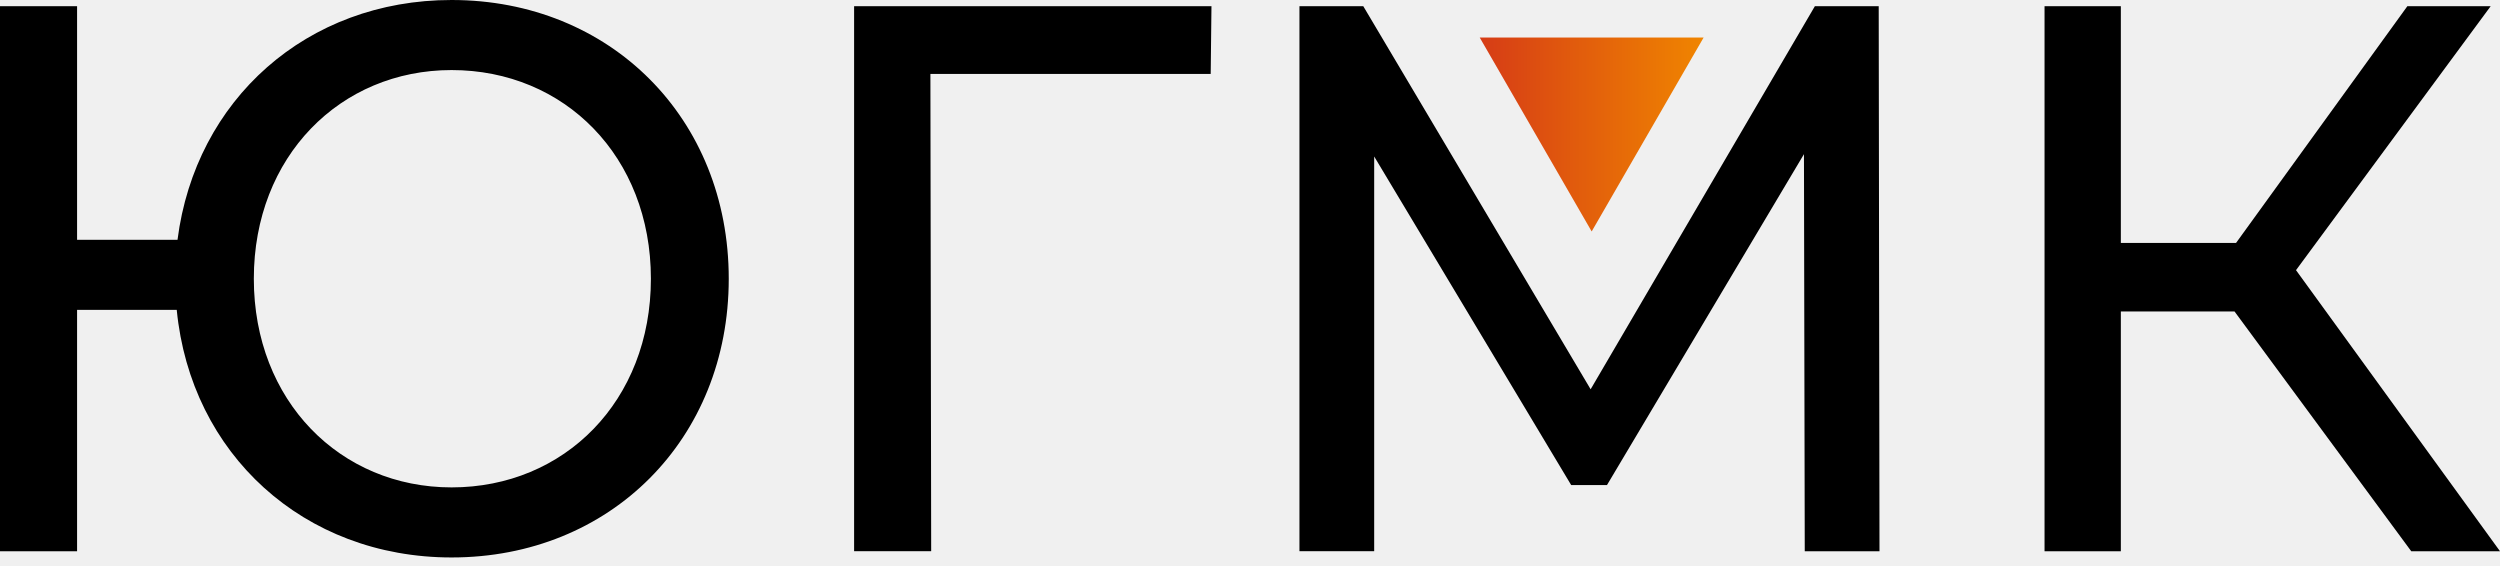
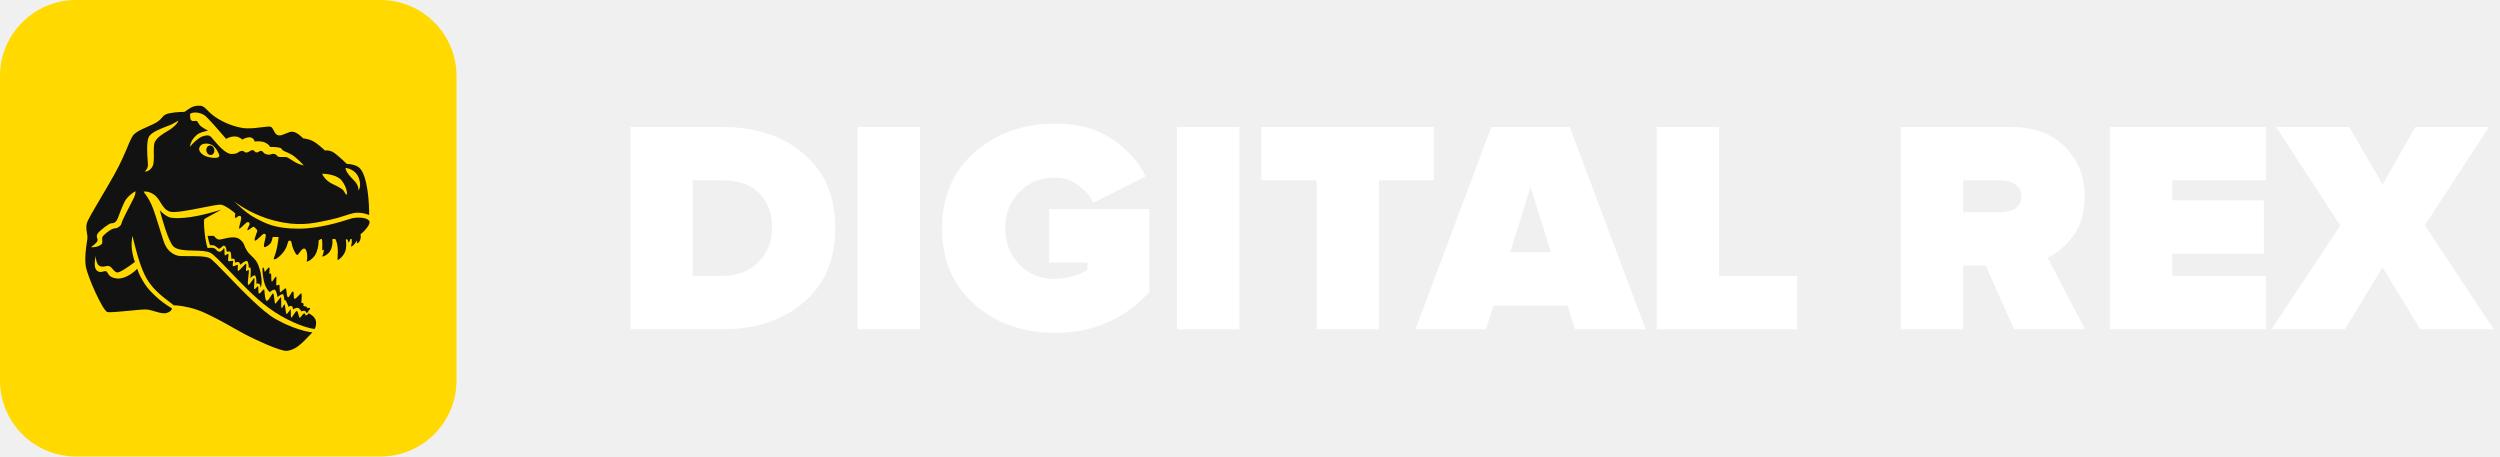
- <svg xmlns="http://www.w3.org/2000/svg" width="190" height="43" viewBox="0 0 190 43" fill="none">
-   <path d="M120.967 17.59L112.457 2.85H129.477L120.967 17.59Z" fill="url(#paint0_linear_43_40)" />
-   <path d="M55.385 21.184C55.385 33.373 46.391 42.367 34.32 42.367C23.077 42.367 14.498 34.497 13.432 23.55H5.858V41.894H0V0.473H5.858V18.225H13.491C14.852 7.574 23.314 0 34.32 0C46.391 0 55.385 8.994 55.385 21.184ZM49.468 21.184C49.468 11.894 42.9 5.325 34.32 5.325C25.858 5.325 19.291 11.894 19.291 21.184C19.291 30.473 25.859 37.042 34.32 37.042C42.9 37.042 49.468 30.473 49.468 21.184Z" fill="black" />
-   <path d="M92.013 5.621H70.711L70.77 41.893H64.912V0.473H92.072L92.013 5.621Z" fill="black" />
-   <path d="M137.161 41.894L137.101 11.716L122.131 36.864H119.409L104.438 11.893V41.893H98.758V0.473H103.61L120.888 29.585L137.929 0.473H142.782L142.841 41.894H137.161Z" fill="black" />
-   <path d="M169.822 23.669H161.184V41.894H155.385V0.473H161.184V18.461H169.941L182.958 0.473H189.29L174.497 20.532L190 41.894H183.254L169.822 23.669Z" fill="black" />
-   <defs>
-     <linearGradient id="paint0_linear_43_40" x1="112.457" y1="10.22" x2="129.476" y2="10.22" gradientUnits="userSpaceOnUse">
-       <stop stop-color="#D63C16" />
-       <stop offset="1" stop-color="#F08500" />
-     </linearGradient>
-   </defs>
+ <svg xmlns="http://www.w3.org/2000/svg" width="230" height="42" viewBox="0 0 230 42" fill="none">
+   <path d="M0 7C0 3.134 3.134 0 7 0H35C38.866 0 42 3.134 42 7V35C42 38.866 38.866 42 35 42H7C3.134 42 0 38.866 0 35V7Z" fill="#FFD900" />
+   <path fill-rule="evenodd" clip-rule="evenodd" d="M13.213 17.631C13.354 17.595 13.75 17.605 14.205 17.932C14.443 18.103 14.602 18.361 14.762 18.619C14.984 18.979 15.208 19.34 15.643 19.473C16.08 19.606 17.438 19.335 18.594 19.105C19.425 18.939 20.152 18.794 20.359 18.835C20.756 18.912 21.387 19.404 21.653 19.641C21.625 19.753 21.585 19.99 21.653 20.038C21.686 20.062 21.739 20.022 21.802 19.974C21.898 19.899 22.02 19.806 22.137 19.894C22.252 19.98 22.153 20.334 22.072 20.625C22.016 20.823 21.969 20.991 22.004 21.025C22.049 21.07 22.217 20.907 22.389 20.741C22.539 20.595 22.692 20.447 22.765 20.435C22.923 20.411 22.959 20.532 22.971 20.616C22.976 20.651 22.927 20.745 22.874 20.846C22.802 20.984 22.724 21.135 22.765 21.169C22.807 21.204 22.957 21.094 23.093 20.995C23.196 20.92 23.29 20.851 23.322 20.857C23.394 20.869 23.66 21.121 23.672 21.218C23.677 21.252 23.634 21.367 23.583 21.505C23.49 21.757 23.369 22.086 23.455 22.132C23.527 22.172 23.725 21.982 23.914 21.802C24.072 21.651 24.223 21.506 24.289 21.506C24.434 21.506 24.458 21.591 24.458 21.699C24.458 21.737 24.431 21.852 24.397 21.992C24.334 22.258 24.249 22.611 24.289 22.698C24.349 22.83 24.748 22.554 24.881 22.397C24.988 22.272 25.063 21.952 25.087 21.807H25.631C25.623 21.932 25.58 22.31 25.474 22.83C25.403 23.176 25.316 23.412 25.256 23.573C25.203 23.714 25.173 23.796 25.196 23.841C25.244 23.938 25.679 23.709 26.103 23.155C26.321 22.869 26.398 22.606 26.453 22.418C26.504 22.242 26.536 22.132 26.647 22.132C26.787 22.132 26.814 22.271 26.853 22.463C26.878 22.587 26.907 22.733 26.973 22.878C27.142 23.252 27.276 23.492 27.372 23.456C27.403 23.445 27.455 23.372 27.52 23.282C27.662 23.085 27.864 22.804 28.037 22.878C28.291 22.987 28.303 23.829 28.219 24.01C28.134 24.19 28.872 23.865 29.113 23.227C29.307 22.717 29.323 22.285 29.307 22.132C29.375 22.072 29.529 21.959 29.597 21.988C29.665 22.017 29.657 22.682 29.645 23.011C29.67 23.023 29.73 23.03 29.778 22.963C29.839 22.878 29.742 23.444 29.645 23.564C29.549 23.685 30.214 23.492 30.444 22.963C30.627 22.539 30.601 22.16 30.564 22.024C30.641 21.988 30.809 21.937 30.867 22.024C30.939 22.132 31.036 22.421 31.072 22.878C31.09 23.108 31.075 23.356 31.063 23.552C31.051 23.746 31.042 23.89 31.072 23.913C31.133 23.962 31.713 23.48 31.81 22.963C31.887 22.549 31.842 22.164 31.81 22.024H31.955C31.987 22.072 32.049 22.188 32.039 22.265C32.027 22.361 32.148 22.241 32.185 22.132L32.233 21.988H32.354C32.374 22.104 32.388 22.404 32.281 22.674C32.334 22.682 32.482 22.638 32.656 22.397C32.785 22.218 32.829 22.152 32.839 22.135C32.85 22.173 32.866 22.262 32.837 22.337C32.801 22.433 33.067 22.361 33.152 22.024C33.22 21.754 33.18 21.615 33.152 21.579C33.507 21.282 34.165 20.613 33.962 20.315C33.708 19.942 32.717 20.002 32.414 20.074C32.367 20.085 32.271 20.116 32.133 20.16C31.38 20.401 29.39 21.037 27.469 21.037C25.355 21.037 24.465 20.569 23.64 20.135C23.578 20.103 23.517 20.07 23.455 20.038C22.748 19.672 21.879 18.867 21.532 18.51C22.032 18.923 23.505 19.872 25.305 20.315C27.432 20.838 28.672 20.576 30.017 20.292C30.094 20.276 30.172 20.259 30.25 20.243C30.922 20.102 31.412 19.943 31.807 19.815C32.259 19.669 32.587 19.562 32.922 19.569C33.425 19.578 33.825 19.717 33.962 19.785C33.974 18.666 33.822 16.24 33.116 15.489C32.806 15.162 32.181 15.08 31.907 15.08C31.588 14.767 30.876 14.105 30.576 13.96C30.277 13.816 30 13.828 29.899 13.852C29.682 13.643 29.162 13.181 28.823 12.998C28.485 12.815 28.061 12.745 27.892 12.733C27.715 12.54 27.273 12.148 26.925 12.119C26.718 12.102 26.488 12.199 26.265 12.294C26.019 12.399 25.779 12.501 25.583 12.444C25.372 12.383 25.276 12.192 25.185 12.012C25.114 11.871 25.046 11.737 24.93 11.674C24.816 11.612 24.495 11.653 24.083 11.706C23.529 11.777 22.811 11.868 22.221 11.758C21.194 11.565 20.311 11.132 19.682 10.675C19.369 10.447 19.125 10.193 18.934 9.993C18.74 9.792 18.529 9.731 18.426 9.725C17.655 9.68 17.376 10.057 16.957 10.298C16.549 10.286 15.716 10.35 15.329 10.494C15.115 10.574 15.022 10.682 14.908 10.815C14.764 10.981 14.588 11.186 14.096 11.421C13.833 11.546 13.614 11.643 13.424 11.727C12.977 11.924 12.693 12.05 12.379 12.312C12.159 12.495 11.989 12.901 11.73 13.521C11.461 14.164 11.096 15.036 10.48 16.127C10.026 16.932 9.582 17.682 9.197 18.333C8.557 19.414 8.08 20.221 7.99 20.544C7.905 20.847 7.952 21.142 7.997 21.416C8.028 21.61 8.058 21.794 8.038 21.964C8.029 22.037 8.015 22.135 7.997 22.251C7.916 22.79 7.774 23.73 7.893 24.491C8.038 25.418 9.453 28.595 9.876 28.703C10.109 28.763 11.018 28.674 11.877 28.589C12.581 28.519 13.252 28.453 13.491 28.475C13.739 28.497 14.001 28.575 14.258 28.651C14.552 28.738 14.841 28.824 15.099 28.824C15.583 28.824 15.885 28.451 15.801 28.367C15.783 28.349 15.734 28.319 15.658 28.272C15.361 28.087 14.649 27.645 13.794 26.73C13.153 26.044 12.677 24.993 12.633 24.72C12.326 25.045 11.53 25.68 10.795 25.622C10.174 25.574 10.017 25.305 9.909 25.121C9.858 25.033 9.817 24.964 9.743 24.948C9.664 24.932 9.581 24.955 9.492 24.98C9.321 25.028 9.127 25.082 8.897 24.876C8.616 24.626 8.723 23.89 8.812 23.552C8.812 23.821 8.892 24.385 9.211 24.491C9.423 24.561 9.567 24.527 9.698 24.495C9.814 24.466 9.921 24.44 10.057 24.491C10.19 24.541 10.292 24.66 10.392 24.777C10.512 24.918 10.63 25.056 10.795 25.069C11.037 25.088 11.964 24.451 12.415 24.094C12.331 23.946 12.205 23.43 12.137 22.987C12.069 22.544 12.133 21.956 12.185 21.699C12.204 21.775 12.224 21.856 12.246 21.943C12.465 22.834 12.811 24.243 13.31 25.286C13.88 26.478 14.839 27.206 15.569 27.76C15.723 27.876 15.866 27.986 15.994 28.09C16.3 28.086 17.169 28.167 18.195 28.523C19.152 28.856 20.636 29.692 21.678 30.279C22.031 30.478 22.334 30.649 22.548 30.762C23.394 31.207 25.753 32.314 26.357 32.278C27.179 32.229 27.843 31.523 28.38 30.952C28.506 30.817 28.626 30.69 28.739 30.581C28.239 30.533 26.855 30.215 25.317 29.329C24.12 28.64 22.304 26.756 20.961 25.363C20.147 24.518 19.507 23.854 19.283 23.745C18.908 23.562 18.042 23.563 17.335 23.563C16.926 23.563 16.57 23.564 16.393 23.528C15.91 23.432 15.426 23.059 15.172 22.493C15.059 22.242 14.88 21.661 14.682 21.018C14.432 20.21 14.153 19.305 13.939 18.835C13.682 18.273 13.46 17.976 13.327 17.799C13.273 17.726 13.233 17.673 13.213 17.631ZM14.688 19.304C14.926 20.195 15.472 22.161 15.946 22.662C16.28 23.015 17.078 23.035 17.846 23.054C18.441 23.069 19.016 23.084 19.343 23.252C19.667 23.418 20.29 24.072 21.075 24.896C22.11 25.984 23.428 27.368 24.712 28.318C26.175 29.402 27.953 30.148 28.944 30.268C29.017 30.152 29.14 29.835 29.053 29.498C28.966 29.161 28.646 28.948 28.497 28.884C28.465 28.84 28.388 28.778 28.34 28.884C28.291 28.99 28.166 29.017 28.11 29.017C28.11 28.96 28.088 28.846 28.001 28.836C27.914 28.826 27.731 29.065 27.65 29.185C27.638 29.209 27.602 29.25 27.554 29.221C27.529 29.206 27.502 29.103 27.471 28.985C27.427 28.818 27.376 28.621 27.312 28.607C27.252 28.594 27.12 28.791 27.002 28.965C26.906 29.109 26.819 29.237 26.792 29.221C26.755 29.199 26.754 28.924 26.753 28.709C26.753 28.572 26.753 28.46 26.743 28.451C26.734 28.442 26.686 28.51 26.626 28.596C26.529 28.733 26.401 28.914 26.357 28.884C26.319 28.859 26.288 28.631 26.258 28.413C26.231 28.21 26.204 28.017 26.175 28.006C26.146 27.994 26.1 28.077 26.052 28.164C26.001 28.257 25.947 28.355 25.909 28.343C25.869 28.329 25.87 28.039 25.87 27.774C25.87 27.558 25.87 27.36 25.849 27.343C25.825 27.326 25.715 27.471 25.601 27.621C25.477 27.783 25.348 27.952 25.317 27.933C25.29 27.917 25.268 27.742 25.244 27.548C25.213 27.297 25.178 27.015 25.123 26.994C25.083 26.98 25.003 27.108 24.91 27.258C24.78 27.468 24.625 27.718 24.519 27.669C24.407 27.617 24.373 27.249 24.347 26.963C24.331 26.783 24.317 26.635 24.289 26.622C24.258 26.606 24.181 26.694 24.097 26.79C23.987 26.916 23.865 27.056 23.817 26.994C23.769 26.933 23.768 26.742 23.767 26.581C23.766 26.459 23.766 26.353 23.745 26.333C23.723 26.311 23.662 26.377 23.596 26.449C23.515 26.536 23.427 26.632 23.394 26.585C23.364 26.543 23.379 26.297 23.395 26.059C23.41 25.828 23.424 25.604 23.394 25.586C23.369 25.572 23.284 25.692 23.186 25.831C23.048 26.029 22.883 26.264 22.826 26.2C22.772 26.14 22.815 25.768 22.854 25.431C22.885 25.157 22.913 24.907 22.886 24.864C22.853 24.811 22.798 24.853 22.747 24.891C22.706 24.922 22.666 24.952 22.645 24.924C22.621 24.896 22.634 24.751 22.647 24.604C22.662 24.444 22.676 24.281 22.645 24.263C22.616 24.245 22.46 24.406 22.298 24.573C22.117 24.76 21.927 24.956 21.895 24.924C21.861 24.891 21.869 24.727 21.876 24.584C21.882 24.473 21.886 24.375 21.871 24.359C21.855 24.344 21.791 24.373 21.714 24.408C21.61 24.456 21.484 24.514 21.435 24.479C21.39 24.447 21.411 24.331 21.43 24.222C21.447 24.128 21.463 24.038 21.435 24.01C21.407 23.981 21.329 23.996 21.247 24.012C21.155 24.029 21.057 24.048 21.012 24.01C20.964 23.969 20.986 23.786 21.005 23.624C21.02 23.499 21.033 23.386 21.012 23.36C20.988 23.33 20.914 23.377 20.841 23.423C20.766 23.47 20.692 23.517 20.674 23.48C20.657 23.447 20.656 23.315 20.654 23.179C20.653 23.021 20.651 22.856 20.625 22.83C20.609 22.814 20.58 22.853 20.54 22.909C20.463 23.017 20.34 23.187 20.166 23.155C20.023 23.13 19.964 23.062 19.902 22.992C19.849 22.932 19.794 22.869 19.682 22.83C19.489 22.763 19.215 22.802 19.102 22.83C19.045 22.67 18.913 22.18 18.836 21.506C18.739 20.664 18.763 20.207 18.799 20.159C18.828 20.12 19.851 19.565 20.359 19.292C19.267 19.621 17.227 20.207 15.789 20.038C15.349 19.987 14.785 19.485 14.688 19.304ZM19.102 21.699C19.118 21.791 19.162 22.022 19.21 22.204C19.259 22.387 19.319 22.521 19.343 22.566C19.432 22.554 19.636 22.544 19.742 22.602C19.849 22.66 20.045 22.818 20.129 22.89C20.258 22.86 20.354 22.771 20.432 22.699C20.508 22.628 20.568 22.573 20.625 22.602C20.795 22.686 20.815 22.866 20.832 23.015C20.838 23.067 20.843 23.116 20.855 23.155C20.931 23.139 21.148 23.095 21.206 23.191C21.264 23.288 21.278 23.641 21.278 23.805C21.363 23.797 21.539 23.793 21.568 23.841C21.597 23.89 21.613 24.07 21.617 24.154C21.734 24.118 21.977 24.068 22.016 24.154C22.054 24.241 22.096 24.327 22.112 24.359C22.258 24.222 22.582 23.962 22.717 24.01C22.852 24.058 22.886 24.447 22.886 24.636C22.915 24.611 22.985 24.578 23.044 24.636C23.084 24.675 23.068 24.99 23.055 25.266C23.049 25.39 23.044 25.507 23.044 25.586C23.1 25.518 23.319 25.288 23.455 25.346C23.59 25.404 23.6 25.883 23.588 26.116C23.64 26.088 23.767 26.049 23.854 26.116C23.941 26.183 23.979 26.377 23.987 26.465C24.12 26.116 24.12 25.365 23.781 24.431C23.629 24.012 23.395 23.788 23.161 23.565C23.005 23.416 22.848 23.267 22.717 23.059C22.589 22.856 22.535 22.712 22.488 22.59C22.417 22.402 22.364 22.264 22.088 22.036C21.691 21.708 21.052 21.856 20.592 21.963C20.393 22.009 20.228 22.047 20.129 22.036C19.929 22.014 19.751 21.791 19.682 21.699H19.102ZM24.289 25.899C24.163 25.351 24.116 24.804 24.168 24.599C24.286 24.623 24.302 24.753 24.315 24.861C24.322 24.919 24.328 24.971 24.349 24.997C24.367 25.018 24.441 24.926 24.523 24.825C24.625 24.7 24.739 24.56 24.773 24.599C24.821 24.657 24.793 25.017 24.773 25.189C24.809 25.169 24.891 25.141 24.93 25.189C24.951 25.216 24.954 25.35 24.956 25.494C24.959 25.672 24.962 25.866 25.002 25.899C25.038 25.929 25.116 25.808 25.195 25.685C25.276 25.559 25.359 25.43 25.401 25.454C25.445 25.479 25.434 25.679 25.423 25.872C25.413 26.051 25.403 26.225 25.438 26.248C25.476 26.274 25.528 26.249 25.578 26.225C25.621 26.203 25.663 26.183 25.692 26.2C25.722 26.218 25.725 26.372 25.728 26.529C25.731 26.685 25.734 26.844 25.764 26.874C25.792 26.902 25.892 26.815 25.999 26.721C26.12 26.614 26.251 26.499 26.296 26.537C26.335 26.57 26.351 26.72 26.368 26.883C26.389 27.078 26.412 27.291 26.477 27.343C26.541 27.394 26.637 27.234 26.731 27.077C26.818 26.933 26.903 26.791 26.961 26.814C27.02 26.837 27.021 26.984 27.023 27.136C27.024 27.294 27.026 27.457 27.094 27.488C27.167 27.521 27.327 27.352 27.469 27.202C27.585 27.078 27.69 26.967 27.723 26.994C27.781 27.043 27.747 27.6 27.723 27.873C27.767 27.857 27.868 27.847 27.916 27.933C27.945 27.984 27.931 28.027 27.919 28.063C27.905 28.104 27.895 28.136 27.953 28.162C28.003 28.184 28.041 28.186 28.076 28.187C28.115 28.189 28.149 28.19 28.194 28.222C28.229 28.247 28.242 28.28 28.252 28.307C28.266 28.345 28.276 28.371 28.34 28.343C28.427 28.304 28.505 28.326 28.533 28.343C28.521 28.407 28.48 28.54 28.412 28.559C28.372 28.57 28.367 28.601 28.362 28.636C28.355 28.675 28.348 28.72 28.291 28.752C28.204 28.8 28.166 28.772 28.158 28.752C28.154 28.715 28.127 28.636 28.049 28.607C27.972 28.578 27.799 28.619 27.723 28.643C27.666 28.535 27.517 28.318 27.372 28.318C27.227 28.318 27.038 28.407 26.961 28.451C26.957 28.375 26.927 28.21 26.84 28.162C26.753 28.114 26.61 28.182 26.55 28.222C26.485 28.054 26.344 27.736 26.296 27.669C26.248 27.601 26.195 27.604 26.175 27.632C26.161 27.581 26.151 27.51 26.141 27.435C26.117 27.269 26.091 27.087 26.018 27.067C25.912 27.038 25.615 27.251 25.534 27.343C25.502 27.139 25.406 26.715 25.28 26.658C25.178 26.61 25.007 26.733 24.884 26.822C24.856 26.842 24.831 26.86 24.809 26.874C24.7 26.798 24.415 26.448 24.289 25.899ZM17.495 10.702C17.497 10.818 17.498 10.94 17.578 11.048C17.661 11.161 17.816 11.142 17.94 11.127C18.015 11.117 18.078 11.11 18.11 11.132C18.144 11.156 18.181 11.216 18.227 11.29C18.297 11.401 18.385 11.543 18.509 11.638C18.674 11.763 18.997 11.947 19.138 12.023C19.105 12.031 19.068 12.039 19.028 12.048C18.75 12.11 18.343 12.202 18.11 12.408C17.62 12.841 17.53 13.178 17.469 13.515C17.735 13.166 18.27 12.668 18.618 12.552C19.053 12.408 19.198 12.432 19.368 12.552C19.408 12.581 19.496 12.685 19.616 12.828C20.009 13.293 20.745 14.165 21.29 14.165C21.709 14.165 21.819 14.086 21.924 14.012C21.999 13.959 22.07 13.908 22.245 13.888C22.366 13.874 22.424 13.92 22.48 13.963C22.542 14.012 22.601 14.059 22.741 14.021C22.861 13.988 22.932 13.941 22.993 13.9C23.068 13.85 23.129 13.809 23.249 13.816C23.355 13.822 23.39 13.871 23.423 13.919C23.459 13.97 23.494 14.021 23.612 14.021C23.722 14.021 23.779 13.979 23.832 13.941C23.889 13.9 23.94 13.863 24.047 13.888C24.134 13.908 24.175 13.956 24.222 14.01C24.287 14.085 24.362 14.171 24.579 14.213C24.778 14.251 24.854 14.222 24.929 14.193C24.995 14.168 25.06 14.142 25.208 14.165C25.382 14.192 25.434 14.255 25.482 14.315C25.521 14.363 25.558 14.408 25.655 14.43C25.747 14.45 25.871 14.447 25.998 14.444C26.171 14.439 26.349 14.434 26.453 14.49C26.536 14.534 26.624 14.591 26.73 14.659C26.855 14.739 27.006 14.836 27.203 14.947C27.493 15.111 27.824 15.2 27.953 15.224C27.727 14.971 27.181 14.415 26.804 14.213C26.51 14.056 26.409 14.015 26.316 13.978C26.259 13.955 26.206 13.934 26.115 13.888C25.996 13.829 25.964 13.778 25.936 13.732C25.907 13.685 25.881 13.642 25.764 13.599C25.545 13.519 24.865 13.515 24.833 13.515C24.869 13.515 24.748 13.274 24.361 13.106C24.052 12.971 23.612 12.994 23.43 13.022C23.406 12.905 23.288 12.665 23.007 12.636C22.727 12.608 22.415 12.761 22.294 12.841C22.201 12.745 21.929 12.552 21.58 12.552C21.232 12.552 20.919 12.705 20.807 12.781C20.27 12.147 19.123 10.826 18.824 10.615C18.524 10.403 17.887 10.212 17.469 10.482C17.494 10.55 17.494 10.625 17.495 10.702ZM13.298 15.778C13.358 15.762 13.612 15.513 13.612 15.152C13.612 15.105 13.605 15.005 13.594 14.87C13.549 14.279 13.453 13.014 13.709 12.564C13.937 12.163 14.786 11.838 15.365 11.616C15.586 11.532 15.768 11.462 15.861 11.409C16.132 11.255 16.345 11.136 16.417 11.096C16.389 11.2 16.229 11.486 15.813 11.794C15.658 11.909 15.488 12.012 15.318 12.116C14.918 12.36 14.511 12.608 14.265 13.022C14.139 13.234 14.146 13.664 14.152 14.109C14.16 14.587 14.168 15.083 14.011 15.344C13.769 15.749 13.435 15.802 13.298 15.778ZM19.368 14.49C18.546 14.355 18.324 13.912 18.316 13.708C18.376 13.25 18.809 13.135 19.283 13.25C19.757 13.366 20.045 13.94 20.154 14.213C20.218 14.362 20.19 14.625 19.368 14.49ZM29.645 15.982C29.657 16.139 30.008 16.62 30.468 16.861C30.571 16.915 30.678 16.968 30.785 17.02C31.152 17.201 31.507 17.375 31.628 17.571C31.662 17.625 31.69 17.671 31.713 17.711C31.803 17.86 31.837 17.917 31.894 17.908C31.967 17.896 31.931 17.234 31.435 16.608C31.038 16.108 30.077 15.982 29.645 15.982ZM32.378 16.404C31.991 16.018 31.761 15.621 31.798 15.453C32.084 15.477 32.721 15.681 32.983 16.307C33.244 16.933 33.092 17.378 32.983 17.523C32.983 17.451 32.968 17.268 32.91 17.114C32.837 16.921 32.765 16.789 32.378 16.404ZM8.352 22.746C8.522 22.634 8.88 22.363 8.957 22.18C9.001 22.077 8.973 21.996 8.944 21.911C8.908 21.807 8.871 21.696 8.957 21.531C9.114 21.23 10.045 20.556 10.214 20.544C10.228 20.543 10.241 20.542 10.255 20.541C10.412 20.532 10.579 20.522 10.746 20.267C10.799 20.187 10.883 19.964 10.987 19.691C11.169 19.21 11.41 18.573 11.641 18.281C11.931 17.915 12.31 17.671 12.463 17.595C12.488 17.703 12.413 17.98 12.355 18.125C12.326 18.196 12.175 18.485 11.994 18.833C11.719 19.363 11.373 20.027 11.278 20.267C11.234 20.38 11.208 20.462 11.187 20.525C11.136 20.685 11.122 20.731 10.94 20.869C10.779 20.991 10.686 20.999 10.585 21.009C10.525 21.015 10.464 21.021 10.384 21.049C10.045 21.169 9.477 21.663 9.416 21.807C9.391 21.869 9.398 21.978 9.405 22.091C9.415 22.243 9.425 22.402 9.356 22.457C8.993 22.746 8.667 22.746 8.352 22.746Z" fill="#121212" />
+   <path d="M19.715 13.759C19.758 14 19.63 14.224 19.43 14.259C19.23 14.294 19.033 14.127 18.99 13.886C18.948 13.645 19.075 13.421 19.276 13.385C19.476 13.35 19.673 13.517 19.715 13.759Z" fill="#121212" />
+   <path d="M66.488 30.29H58V11.682H66.459C69.525 11.682 72.023 12.51 73.953 14.165C75.884 15.802 76.849 18.071 76.849 20.972C76.849 23.874 75.884 26.152 73.953 27.807C72.023 29.463 69.534 30.29 66.488 30.29ZM66.459 25.38C67.841 25.38 68.948 24.952 69.781 24.097C70.613 23.241 71.029 22.2 71.029 20.972C71.029 19.652 70.641 18.591 69.866 17.792C69.09 16.992 67.964 16.592 66.488 16.592H63.734V25.38H66.459Z" fill="white" />
+   <path d="M84.636 30.29H78.902V11.682H84.636V30.29Z" fill="white" />
+   <path d="M97.086 30.625C94.133 30.625 91.654 29.751 89.648 28.003C87.661 26.236 86.668 23.901 86.668 21C86.668 18.099 87.661 15.774 89.648 14.025C91.654 12.258 94.133 11.375 97.086 11.375C99.167 11.375 100.899 11.84 102.28 12.77C103.681 13.7 104.722 14.853 105.403 16.229L100.577 18.657C100.274 18.024 99.811 17.485 99.186 17.038C98.581 16.573 97.88 16.341 97.086 16.341C95.723 16.341 94.616 16.787 93.764 17.68C92.913 18.573 92.487 19.68 92.487 21C92.487 22.321 92.913 23.427 93.764 24.32C94.616 25.213 95.723 25.659 97.086 25.659C97.615 25.659 98.164 25.575 98.732 25.408C99.3 25.241 99.735 25.045 100.038 24.822V24.153H96.518V19.242H105.744V26.859C103.435 29.37 100.549 30.625 97.086 30.625Z" fill="white" />
+   <path d="M114.021 30.29H108.287V11.682H114.021V30.29Z" fill="white" />
+   <path d="M126.868 30.29H121.134V16.592H116.052V11.682H131.921V16.592H126.868V30.29Z" fill="white" />
+   <path d="M151.398 30.29H144.898L144.216 28.114H137.404L136.722 30.29H130.222L137.205 11.682H144.415L151.398 30.29ZM142.684 23.204L140.81 17.206L138.936 23.204H142.684Z" fill="white" />
+   <path d="M165.335 30.29H152.419V11.682H158.153V25.38H165.335V30.29Z" fill="white" />
+   <path d="M191.82 30.29H185.291L182.68 24.431H180.608V30.29H174.873V11.682H184.979C187.118 11.682 188.783 12.296 189.975 13.523C191.186 14.732 191.792 16.248 191.792 18.071C191.792 19.521 191.451 20.712 190.77 21.642C190.108 22.572 189.313 23.26 188.385 23.706L191.82 30.29ZM184.099 19.521C184.629 19.521 185.074 19.401 185.433 19.159C185.793 18.898 185.973 18.526 185.973 18.043C185.973 17.578 185.793 17.224 185.433 16.983C185.074 16.722 184.629 16.592 184.099 16.592H180.608V19.521H184.099Z" fill="white" />
+   <path d="M208.476 30.29H194.112V11.682H208.476V16.592H199.846V18.433H208.277V23.343H199.846V25.38H208.476V30.29Z" fill="white" />
+   <path d="M229.417 30.29H222.661L219.197 24.599L215.734 30.29H208.978L215.308 20.749L209.404 11.682H216.132L219.197 16.983L222.206 11.682H228.991L223.086 20.721L229.417 30.29Z" fill="white" />
</svg>
